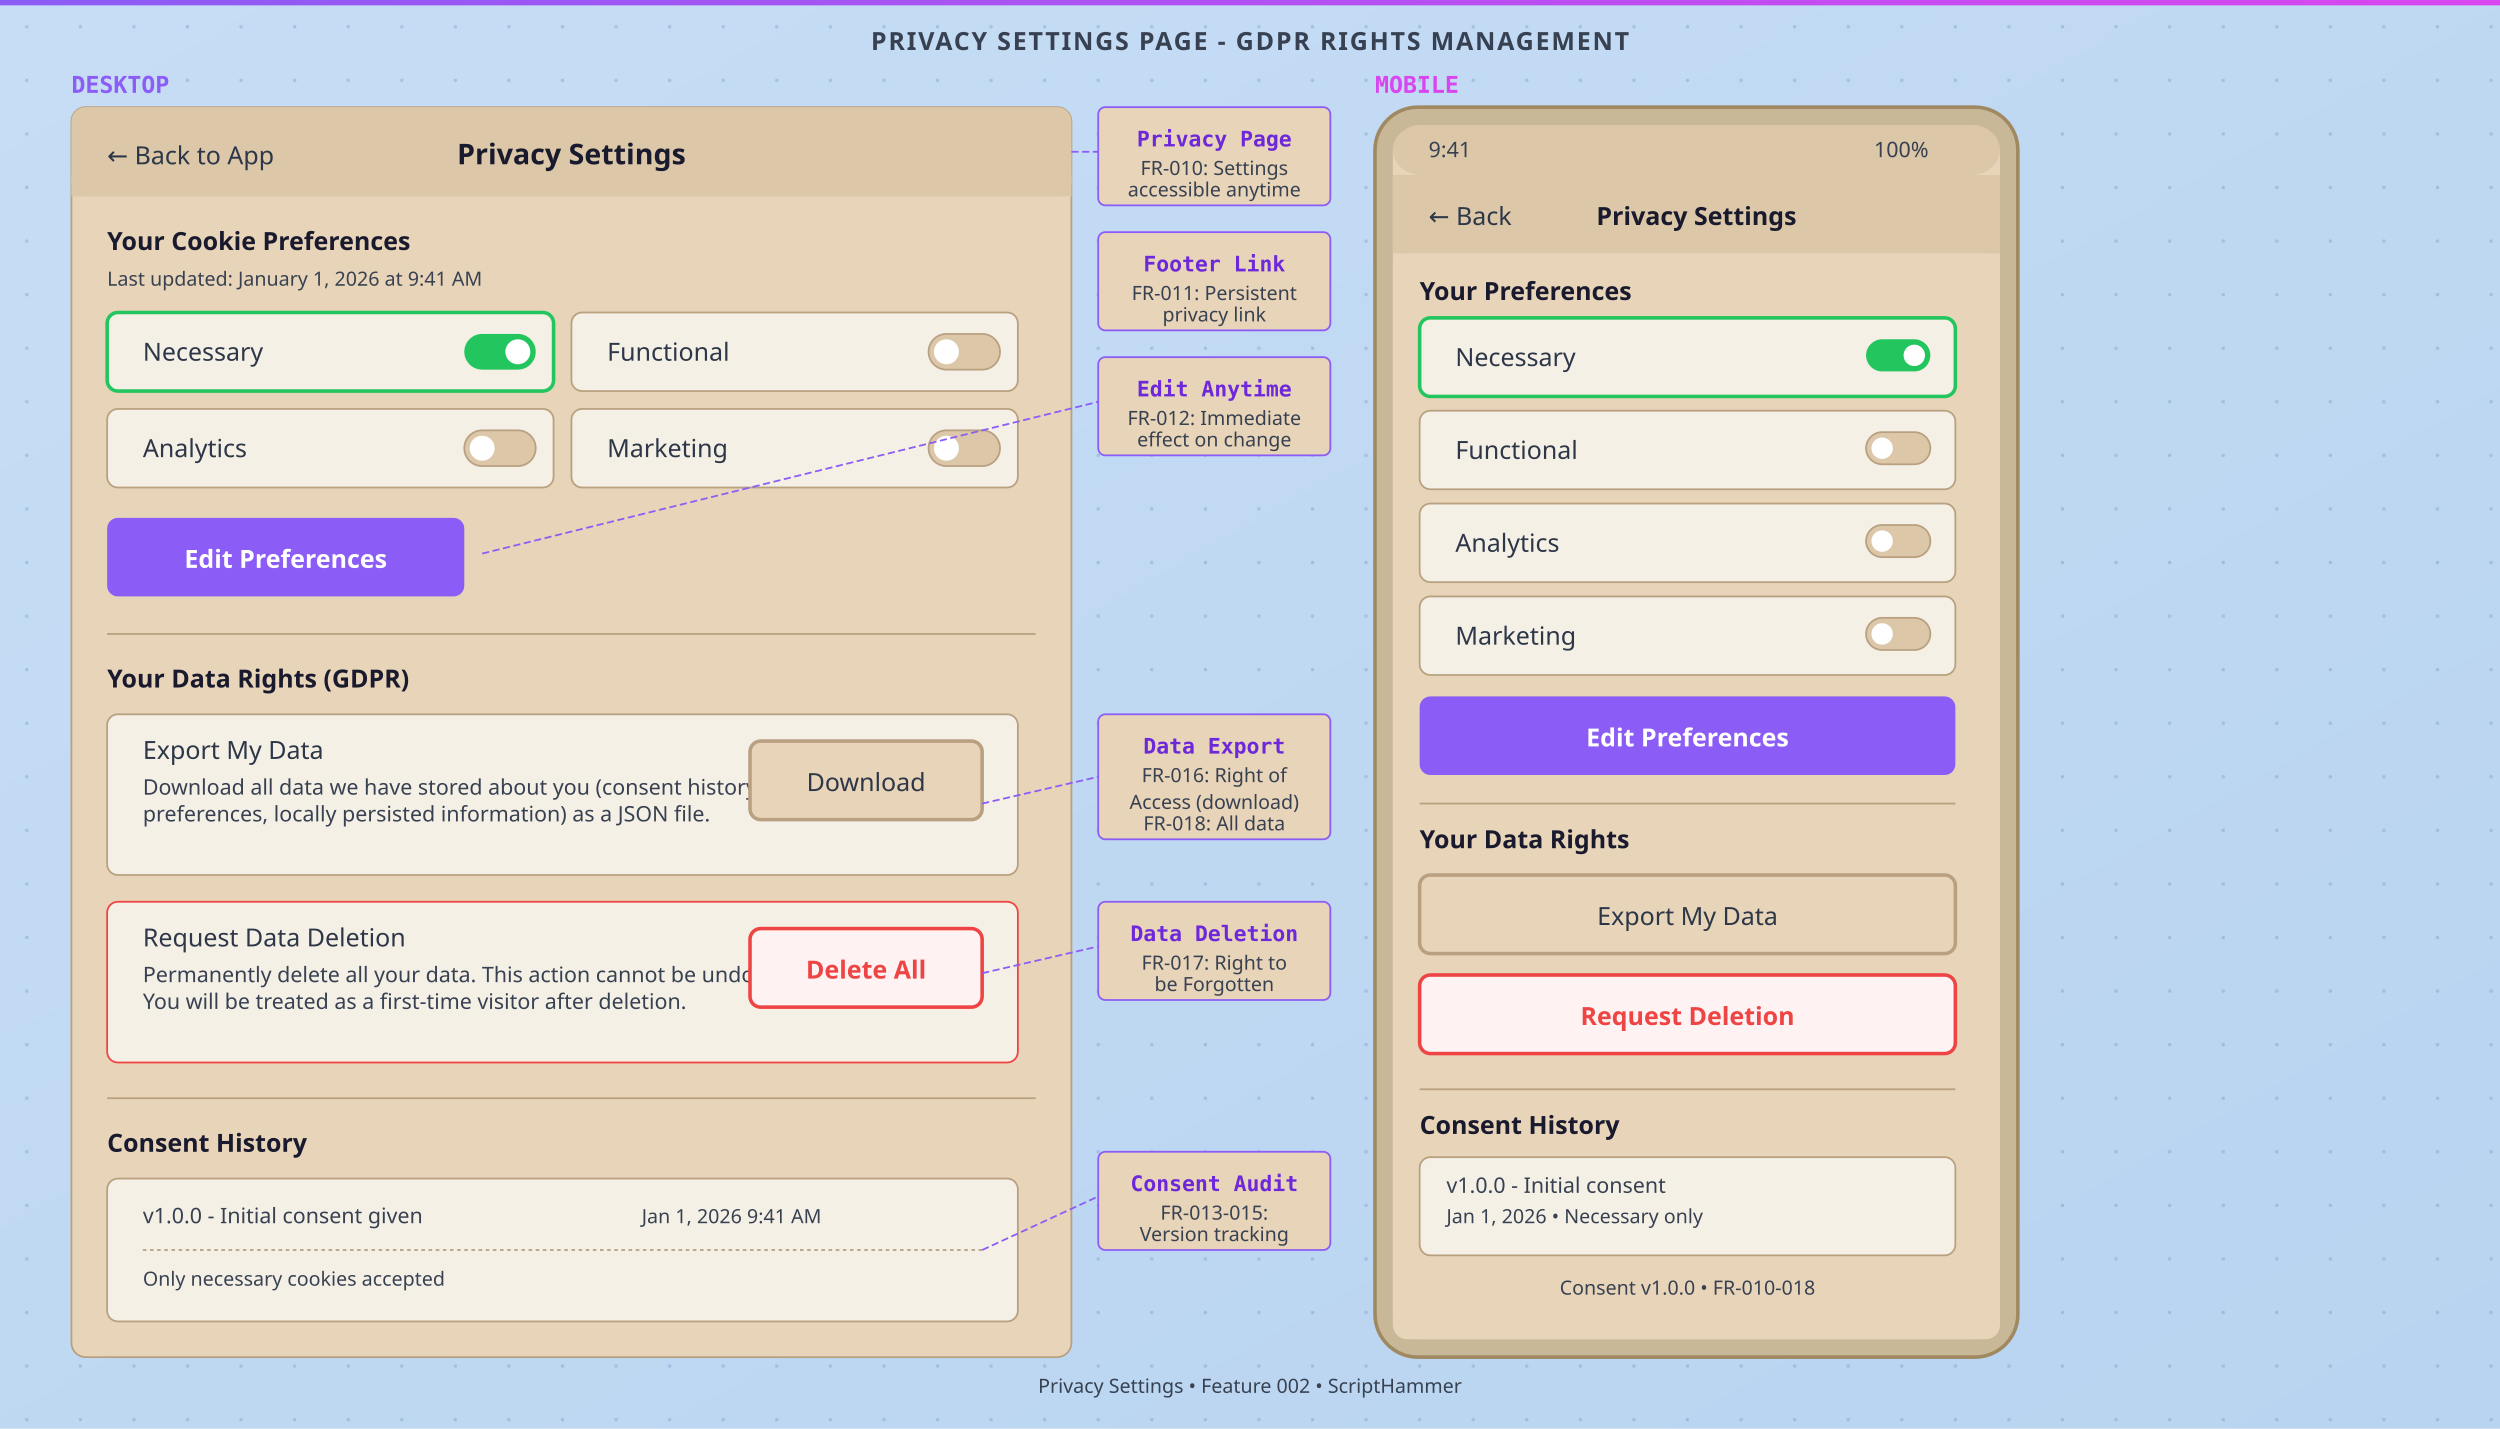
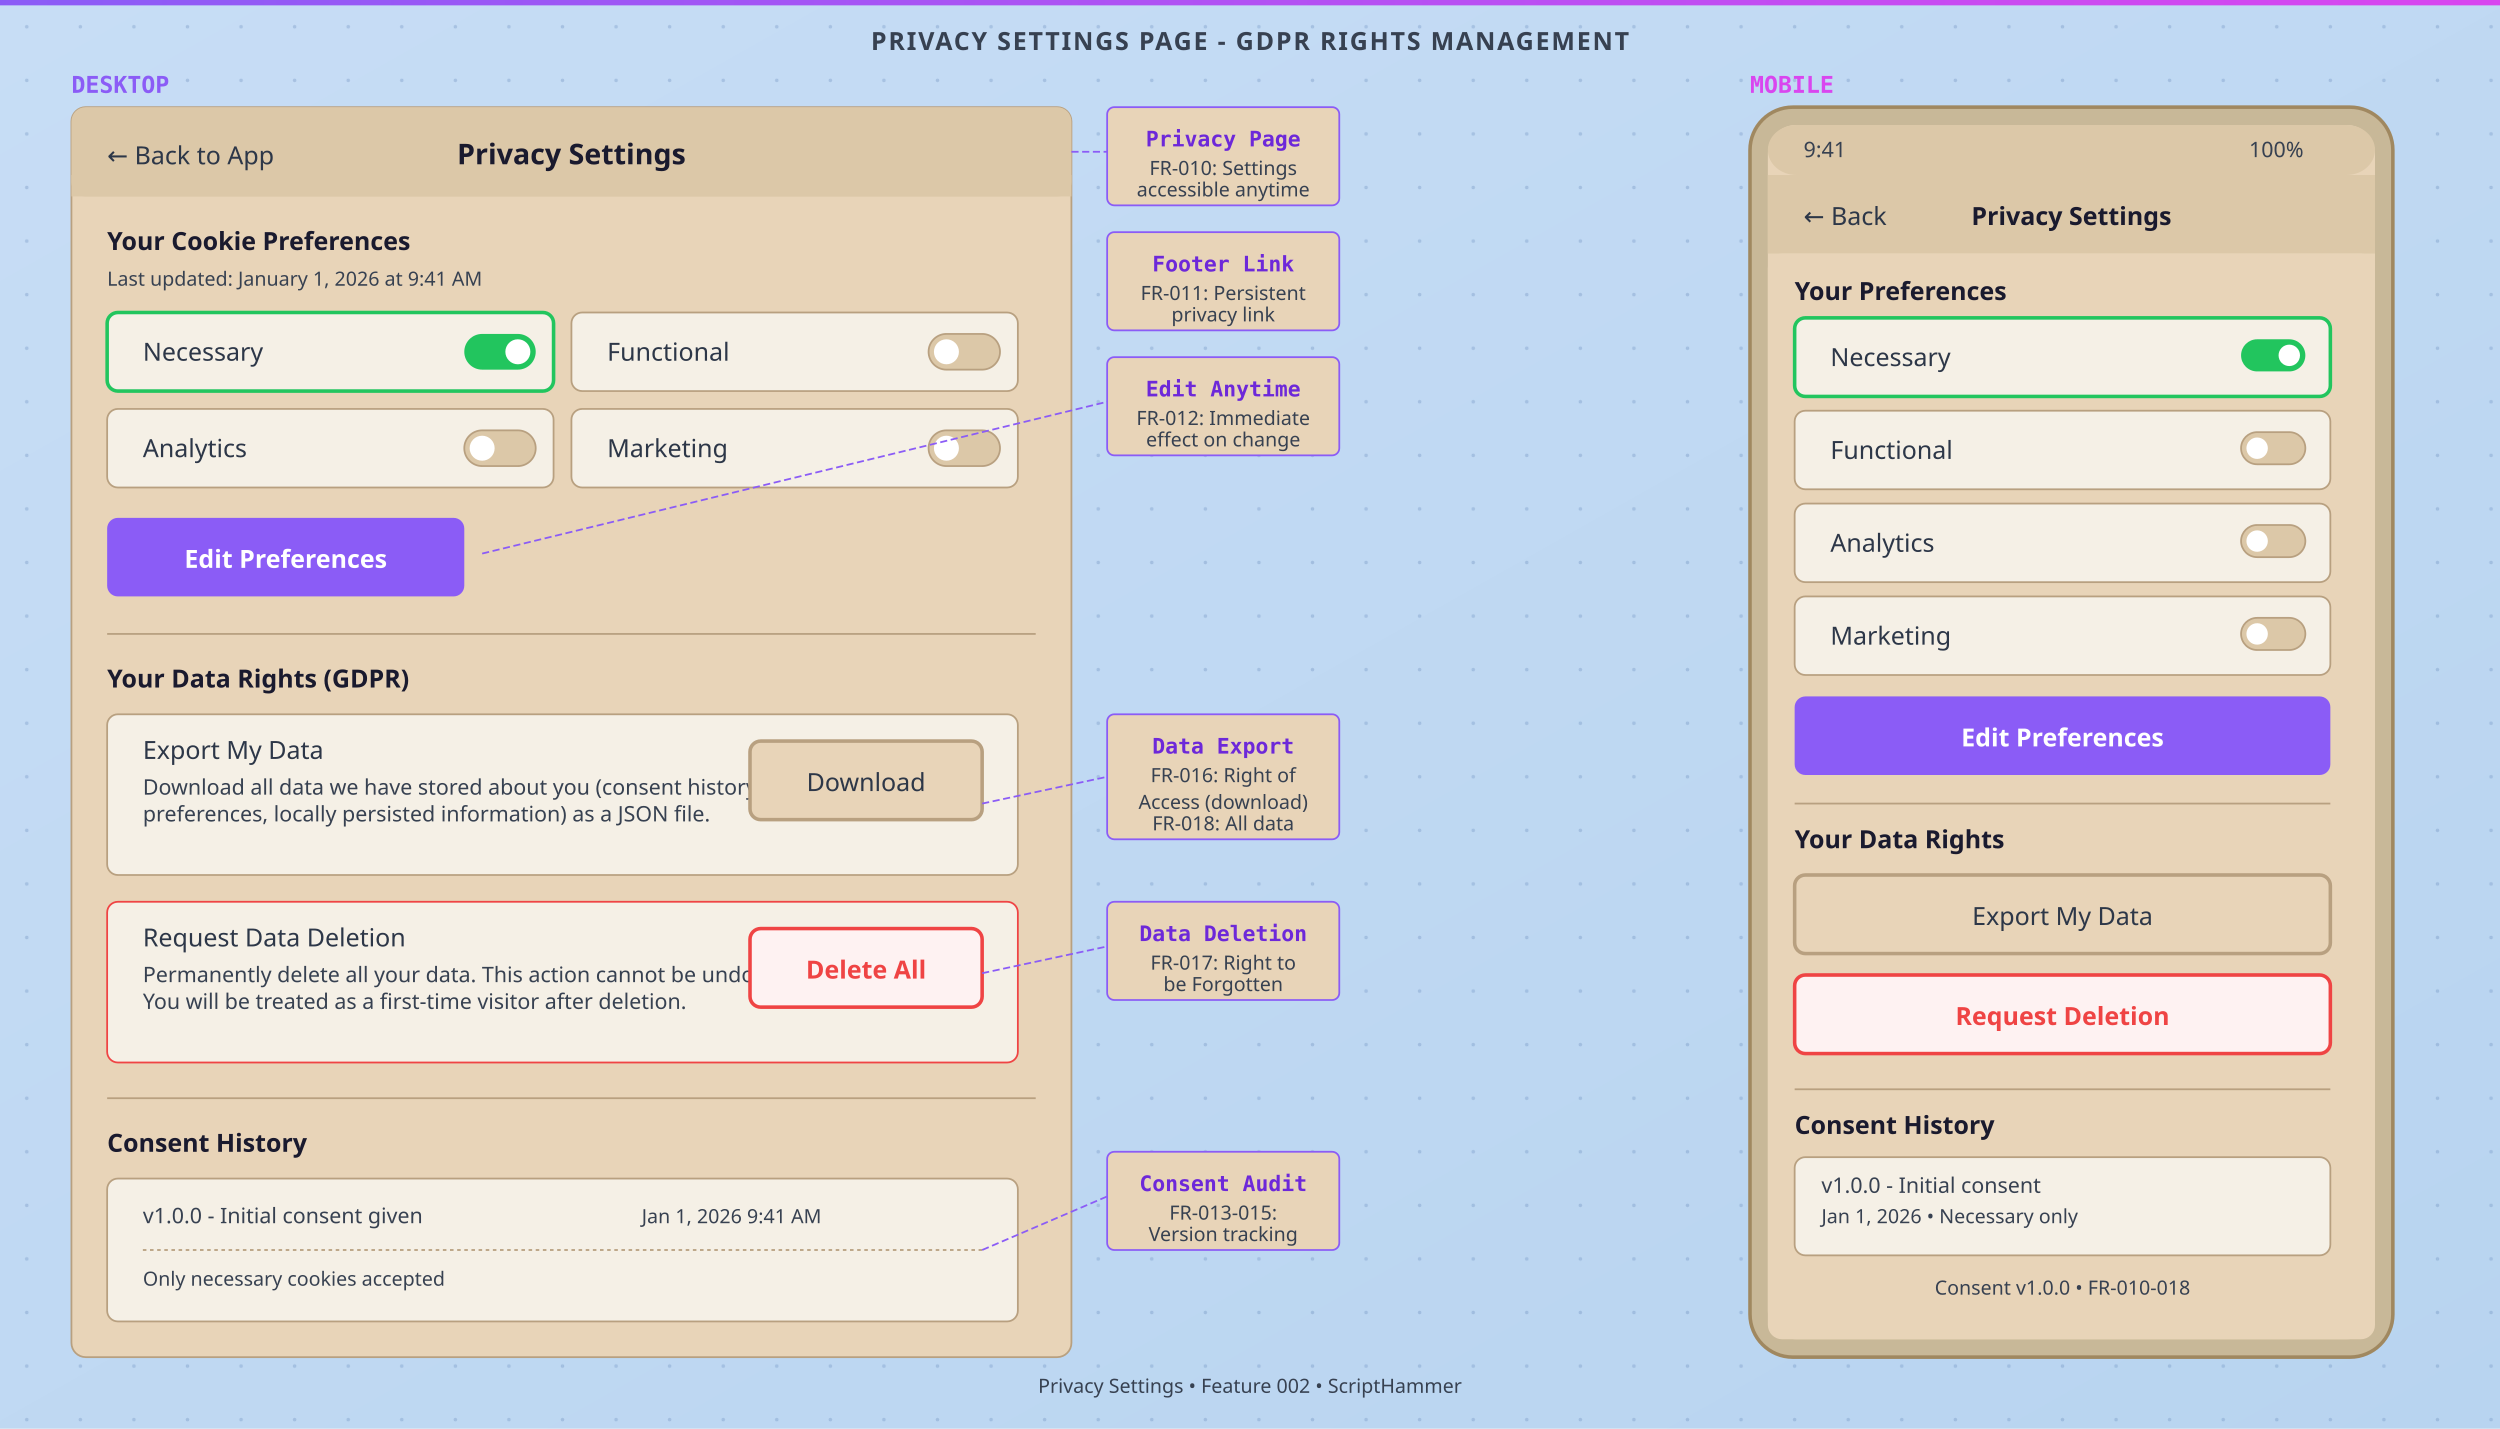
<svg xmlns="http://www.w3.org/2000/svg" viewBox="0 0 1400 800" width="1400" height="800">
  <defs>
    <linearGradient id="bgGrad" x1="0%" y1="0%" x2="100%" y2="100%">
      <stop offset="0%" style="stop-color:#c7ddf5" />
      <stop offset="100%" style="stop-color:#b8d4f0" />
    </linearGradient>
    <linearGradient id="accentGrad" x1="0%" y1="0%" x2="100%" y2="0%">
      <stop offset="0%" style="stop-color:#8b5cf6" />
      <stop offset="100%" style="stop-color:#d946ef" />
    </linearGradient>
    <style>
      .heading-lg { fill: #1a1a2e; font-family: system-ui, sans-serif; font-size: 24px; font-weight: 800; }
      .heading { fill: #1a1a2e; font-family: system-ui, sans-serif; font-size: 16px; font-weight: 700; }
      .heading-sm { fill: #1a1a2e; font-family: system-ui, sans-serif; font-size: 14px; font-weight: 700; }
      .text-md { fill: #2d3748; font-family: system-ui, sans-serif; font-size: 14px; font-weight: 500; }
      .text-sm { fill: #374151; font-family: system-ui, sans-serif; font-size: 12px; font-weight: 500; }
      .text-muted { fill: #374151; font-family: system-ui, sans-serif; font-size: 11px; font-weight: 500; }
      .annotation { fill: #6d28d9; font-family: monospace; font-size: 12px; font-weight: 600; }
      .label-desktop { fill: #8b5cf6; font-family: monospace; font-size: 13px; font-weight: bold; }
      .label-mobile { fill: #d946ef; font-family: monospace; font-size: 13px; font-weight: bold; }
    </style>
  </defs>
  <rect width="1400" height="800" fill="url(#bgGrad)" />
  <g opacity="0.35">
    <pattern id="dots" width="30" height="30" patternUnits="userSpaceOnUse">
      <circle cx="15" cy="15" r="1" fill="#6b8cba" />
    </pattern>
    <rect width="1400" height="800" fill="url(#dots)" />
  </g>
  <rect x="0" y="0" width="1400" height="3" fill="url(#accentGrad)" />
  <text x="700" y="28" text-anchor="middle" font-family="system-ui, sans-serif" font-size="14" font-weight="600" fill="#374151" letter-spacing="1">PRIVACY SETTINGS PAGE - GDPR RIGHTS MANAGEMENT</text>
  <text x="40" y="52" class="label-desktop">DESKTOP</text>
  <g id="desktop-view">
    <rect x="40" y="60" width="560" height="700" rx="8" fill="#e8d4b8" stroke="#b8a080" stroke-width="1" />
    <rect x="40" y="60" width="560" height="50" rx="8" fill="#dcc8a8" />
    <rect x="40" y="98" width="560" height="12" fill="#dcc8a8" />
    <text x="60" y="92" class="text-md" fill="#8b5cf6">← Back to App</text>
    <text x="320" y="92" text-anchor="middle" class="heading">Privacy Settings</text>
    <text x="60" y="140" class="heading-sm">Your Cookie Preferences</text>
    <text x="60" y="160" class="text-muted">Last updated: January 1, 2026 at 9:41 AM</text>
    <g id="consent-status">
      <rect x="60" y="175" width="250" height="44" rx="6" fill="#f5f0e6" stroke="#22c55e" stroke-width="2" />
      <text x="80" y="202" class="text-md">Necessary</text>
      <rect x="260" y="187" width="40" height="20" rx="10" fill="#22c55e" />
      <circle cx="290" cy="197" r="7" fill="#fff" />
      <rect x="320" y="175" width="250" height="44" rx="6" fill="#f5f0e6" stroke="#b8a080" stroke-width="1" />
      <text x="340" y="202" class="text-md">Functional</text>
      <rect x="520" y="187" width="40" height="20" rx="10" fill="#dcc8a8" stroke="#b8a080" />
      <circle cx="530" cy="197" r="7" fill="#fff" />
      <rect x="60" y="229" width="250" height="44" rx="6" fill="#f5f0e6" stroke="#b8a080" stroke-width="1" />
      <text x="80" y="256" class="text-md">Analytics</text>
      <rect x="260" y="241" width="40" height="20" rx="10" fill="#dcc8a8" stroke="#b8a080" />
      <circle cx="270" cy="251" r="7" fill="#fff" />
      <rect x="320" y="229" width="250" height="44" rx="6" fill="#f5f0e6" stroke="#b8a080" stroke-width="1" />
      <text x="340" y="256" class="text-md">Marketing</text>
      <rect x="520" y="241" width="40" height="20" rx="10" fill="#dcc8a8" stroke="#b8a080" />
      <circle cx="530" cy="251" r="7" fill="#fff" />
    </g>
    <rect x="60" y="290" width="200" height="44" rx="6" fill="#8b5cf6" />
    <text x="160" y="318" text-anchor="middle" fill="#fff" font-family="system-ui" font-size="14" font-weight="600">Edit Preferences</text>
    <line x1="60" y1="355" x2="580" y2="355" stroke="#b8a080" stroke-width="1" />
    <text x="60" y="385" class="heading-sm">Your Data Rights (GDPR)</text>
    <rect x="60" y="400" width="510" height="90" rx="6" fill="#f5f0e6" stroke="#b8a080" stroke-width="1" />
    <text x="80" y="425" class="text-md" font-weight="600">Export My Data</text>
    <text x="80" y="445" class="text-sm">Download all data we have stored about you (consent history,</text>
    <text x="80" y="460" class="text-sm">preferences, locally persisted information) as a JSON file.</text>
    <rect x="420" y="415" width="130" height="44" rx="6" fill="#e8d4b8" stroke="#b8a080" stroke-width="2" />
    <text x="485" y="443" text-anchor="middle" class="text-md">Download</text>
    <rect x="60" y="505" width="510" height="90" rx="6" fill="#f5f0e6" stroke="#ef4444" stroke-width="1" />
    <text x="80" y="530" class="text-md" font-weight="600">Request Data Deletion</text>
    <text x="80" y="550" class="text-sm">Permanently delete all your data. This action cannot be undone.</text>
    <text x="80" y="565" class="text-sm">You will be treated as a first-time visitor after deletion.</text>
    <rect x="420" y="520" width="130" height="44" rx="6" fill="#fef2f2" stroke="#ef4444" stroke-width="2" />
    <text x="485" y="548" text-anchor="middle" fill="#ef4444" font-family="system-ui" font-size="14" font-weight="600">Delete All</text>
    <line x1="60" y1="615" x2="580" y2="615" stroke="#b8a080" stroke-width="1" />
    <text x="60" y="645" class="heading-sm">Consent History</text>
    <rect x="60" y="660" width="510" height="80" rx="6" fill="#f5f0e6" stroke="#b8a080" stroke-width="1" />
    <text x="80" y="685" class="text-sm">v1.0.0 - Initial consent given</text>
    <text x="460" y="685" text-anchor="end" class="text-muted">Jan 1, 2026 9:41 AM</text>
    <line x1="80" y1="700" x2="550" y2="700" stroke="#b8a080" stroke-width="1" stroke-dasharray="2,2" />
    <text x="80" y="720" class="text-muted">Only necessary cookies accepted</text>
  </g>
  <g id="annotations">
-     <rect x="615" y="60" width="130" height="55" rx="4" fill="#e8d4b8" stroke="#8b5cf6" stroke-width="1" />
-     <text x="680" y="82" text-anchor="middle" class="annotation">Privacy Page</text>
-     <text x="680" y="98" text-anchor="middle" class="text-muted">FR-010: Settings</text>
-     <text x="680" y="110" text-anchor="middle" class="text-muted">accessible anytime</text>
-     <rect x="615" y="130" width="130" height="55" rx="4" fill="#e8d4b8" stroke="#8b5cf6" stroke-width="1" />
-     <text x="680" y="152" text-anchor="middle" class="annotation">Footer Link</text>
-     <text x="680" y="168" text-anchor="middle" class="text-muted">FR-011: Persistent</text>
-     <text x="680" y="180" text-anchor="middle" class="text-muted">privacy link</text>
-     <rect x="615" y="200" width="130" height="55" rx="4" fill="#e8d4b8" stroke="#8b5cf6" stroke-width="1" />
-     <text x="680" y="222" text-anchor="middle" class="annotation">Edit Anytime</text>
-     <text x="680" y="238" text-anchor="middle" class="text-muted">FR-012: Immediate</text>
-     <text x="680" y="250" text-anchor="middle" class="text-muted">effect on change</text>
-     <rect x="615" y="400" width="130" height="70" rx="4" fill="#e8d4b8" stroke="#8b5cf6" stroke-width="1" />
-     <text x="680" y="422" text-anchor="middle" class="annotation">Data Export</text>
-     <text x="680" y="438" text-anchor="middle" class="text-muted">FR-016: Right of</text>
-     <text x="680" y="453" text-anchor="middle" class="text-muted">Access (download)</text>
-     <text x="680" y="465" text-anchor="middle" class="text-muted">FR-018: All data</text>
-     <rect x="615" y="505" width="130" height="55" rx="4" fill="#e8d4b8" stroke="#8b5cf6" stroke-width="1" />
-     <text x="680" y="527" text-anchor="middle" class="annotation">Data Deletion</text>
-     <text x="680" y="543" text-anchor="middle" class="text-muted">FR-017: Right to</text>
-     <text x="680" y="555" text-anchor="middle" class="text-muted">be Forgotten</text>
-     <rect x="615" y="645" width="130" height="55" rx="4" fill="#e8d4b8" stroke="#8b5cf6" stroke-width="1" />
-     <text x="680" y="667" text-anchor="middle" class="annotation">Consent Audit</text>
-     <text x="680" y="683" text-anchor="middle" class="text-muted">FR-013-015:</text>
-     <text x="680" y="695" text-anchor="middle" class="text-muted">Version tracking</text>
+     <rect x="620" y="60" width="130" height="55" rx="4" fill="#e8d4b8" stroke="#8b5cf6" stroke-width="1" />
+     <text x="685" y="82" text-anchor="middle" class="annotation">Privacy Page</text>
+     <text x="685" y="98" text-anchor="middle" class="text-muted">FR-010: Settings</text>
+     <text x="685" y="110" text-anchor="middle" class="text-muted">accessible anytime</text>
+     <rect x="620" y="130" width="130" height="55" rx="4" fill="#e8d4b8" stroke="#8b5cf6" stroke-width="1" />
+     <text x="685" y="152" text-anchor="middle" class="annotation">Footer Link</text>
+     <text x="685" y="168" text-anchor="middle" class="text-muted">FR-011: Persistent</text>
+     <text x="685" y="180" text-anchor="middle" class="text-muted">privacy link</text>
+     <rect x="620" y="200" width="130" height="55" rx="4" fill="#e8d4b8" stroke="#8b5cf6" stroke-width="1" />
+     <text x="685" y="222" text-anchor="middle" class="annotation">Edit Anytime</text>
+     <text x="685" y="238" text-anchor="middle" class="text-muted">FR-012: Immediate</text>
+     <text x="685" y="250" text-anchor="middle" class="text-muted">effect on change</text>
+     <rect x="620" y="400" width="130" height="70" rx="4" fill="#e8d4b8" stroke="#8b5cf6" stroke-width="1" />
+     <text x="685" y="422" text-anchor="middle" class="annotation">Data Export</text>
+     <text x="685" y="438" text-anchor="middle" class="text-muted">FR-016: Right of</text>
+     <text x="685" y="453" text-anchor="middle" class="text-muted">Access (download)</text>
+     <text x="685" y="465" text-anchor="middle" class="text-muted">FR-018: All data</text>
+     <rect x="620" y="505" width="130" height="55" rx="4" fill="#e8d4b8" stroke="#8b5cf6" stroke-width="1" />
+     <text x="685" y="527" text-anchor="middle" class="annotation">Data Deletion</text>
+     <text x="685" y="543" text-anchor="middle" class="text-muted">FR-017: Right to</text>
+     <text x="685" y="555" text-anchor="middle" class="text-muted">be Forgotten</text>
+     <rect x="620" y="645" width="130" height="55" rx="4" fill="#e8d4b8" stroke="#8b5cf6" stroke-width="1" />
+     <text x="685" y="667" text-anchor="middle" class="annotation">Consent Audit</text>
+     <text x="685" y="683" text-anchor="middle" class="text-muted">FR-013-015:</text>
+     <text x="685" y="695" text-anchor="middle" class="text-muted">Version tracking</text>
  </g>
-   <text x="770" y="52" class="label-mobile">MOBILE</text>
-   <g id="mobile-view" transform="translate(770, 60)">
+   <text x="980" y="52" class="label-mobile">MOBILE</text>
+   <g id="mobile-view" transform="translate(980, 60)">
    <rect x="0" y="0" width="360" height="700" rx="24" fill="#c8b898" stroke="#a08860" stroke-width="2" />
    <rect x="10" y="10" width="340" height="680" rx="16" fill="#e8d4b8" />
    <rect x="10" y="10" width="340" height="28" rx="16" fill="#dcc8a8" />
    <text x="30" y="28" class="text-sm">9:41</text>
    <text x="310" y="28" text-anchor="end" class="text-sm">100%</text>
    <rect x="10" y="38" width="340" height="44" fill="#dcc8a8" />
    <text x="30" y="66" class="text-md" fill="#8b5cf6">← Back</text>
    <text x="180" y="66" text-anchor="middle" class="heading-sm">Privacy Settings</text>
    <rect x="10" y="82" width="340" height="608" rx="8" fill="#e8d4b8" />
    <text x="25" y="108" class="heading-sm">Your Preferences</text>
    <rect x="25" y="118" width="300" height="44" rx="6" fill="#f5f0e6" stroke="#22c55e" stroke-width="2" />
    <text x="45" y="145" class="text-md">Necessary</text>
    <rect x="275" y="130" width="36" height="18" rx="9" fill="#22c55e" />
    <circle cx="302" cy="139" r="6" fill="#fff" />
    <rect x="25" y="170" width="300" height="44" rx="6" fill="#f5f0e6" stroke="#b8a080" />
    <text x="45" y="197" class="text-md">Functional</text>
    <rect x="275" y="182" width="36" height="18" rx="9" fill="#dcc8a8" stroke="#b8a080" />
    <circle cx="284" cy="191" r="6" fill="#fff" />
    <rect x="25" y="222" width="300" height="44" rx="6" fill="#f5f0e6" stroke="#b8a080" />
    <text x="45" y="249" class="text-md">Analytics</text>
    <rect x="275" y="234" width="36" height="18" rx="9" fill="#dcc8a8" stroke="#b8a080" />
    <circle cx="284" cy="243" r="6" fill="#fff" />
    <rect x="25" y="274" width="300" height="44" rx="6" fill="#f5f0e6" stroke="#b8a080" />
    <text x="45" y="301" class="text-md">Marketing</text>
    <rect x="275" y="286" width="36" height="18" rx="9" fill="#dcc8a8" stroke="#b8a080" />
    <circle cx="284" cy="295" r="6" fill="#fff" />
    <rect x="25" y="330" width="300" height="44" rx="6" fill="#8b5cf6" />
    <text x="175" y="358" text-anchor="middle" fill="#fff" font-family="system-ui" font-size="14" font-weight="600">Edit Preferences</text>
    <line x1="25" y1="390" x2="325" y2="390" stroke="#b8a080" stroke-width="1" />
    <text x="25" y="415" class="heading-sm">Your Data Rights</text>
    <rect x="25" y="430" width="300" height="44" rx="6" fill="#e8d4b8" stroke="#b8a080" stroke-width="2" />
    <text x="175" y="458" text-anchor="middle" class="text-md">Export My Data</text>
    <rect x="25" y="486" width="300" height="44" rx="6" fill="#fef2f2" stroke="#ef4444" stroke-width="2" />
    <text x="175" y="514" text-anchor="middle" fill="#ef4444" font-family="system-ui" font-size="14" font-weight="600">Request Deletion</text>
    <line x1="25" y1="550" x2="325" y2="550" stroke="#b8a080" stroke-width="1" />
    <text x="25" y="575" class="heading-sm">Consent History</text>
    <rect x="25" y="588" width="300" height="55" rx="6" fill="#f5f0e6" stroke="#b8a080" />
    <text x="40" y="608" class="text-sm">v1.0.0 - Initial consent</text>
    <text x="40" y="625" class="text-muted">Jan 1, 2026 • Necessary only</text>
    <text x="175" y="665" text-anchor="middle" class="text-muted">Consent v1.0.0 • FR-010-018</text>
  </g>
  <text x="700" y="780" text-anchor="middle" class="text-muted">Privacy Settings • Feature 002 • ScriptHammer</text>
  <g id="leader-lines">
-     <line x1="600" y1="85" x2="615" y2="85" stroke="#8b5cf6" stroke-width="1" stroke-dasharray="4,2" />
-     <line x1="270" y1="310" x2="615" y2="225" stroke="#8b5cf6" stroke-width="1" stroke-dasharray="4,2" />
-     <line x1="550" y1="450" x2="615" y2="435" stroke="#8b5cf6" stroke-width="1" stroke-dasharray="4,2" />
-     <line x1="550" y1="545" x2="615" y2="530" stroke="#8b5cf6" stroke-width="1" stroke-dasharray="4,2" />
-     <line x1="550" y1="700" x2="615" y2="670" stroke="#8b5cf6" stroke-width="1" stroke-dasharray="4,2" />
+     <line x1="600" y1="85" x2="620" y2="85" stroke="#8b5cf6" stroke-width="1" stroke-dasharray="4,2" />
+     <line x1="270" y1="310" x2="620" y2="225" stroke="#8b5cf6" stroke-width="1" stroke-dasharray="4,2" />
+     <line x1="550" y1="450" x2="620" y2="435" stroke="#8b5cf6" stroke-width="1" stroke-dasharray="4,2" />
+     <line x1="550" y1="545" x2="620" y2="530" stroke="#8b5cf6" stroke-width="1" stroke-dasharray="4,2" />
+     <line x1="550" y1="700" x2="620" y2="670" stroke="#8b5cf6" stroke-width="1" stroke-dasharray="4,2" />
  </g>
</svg>
